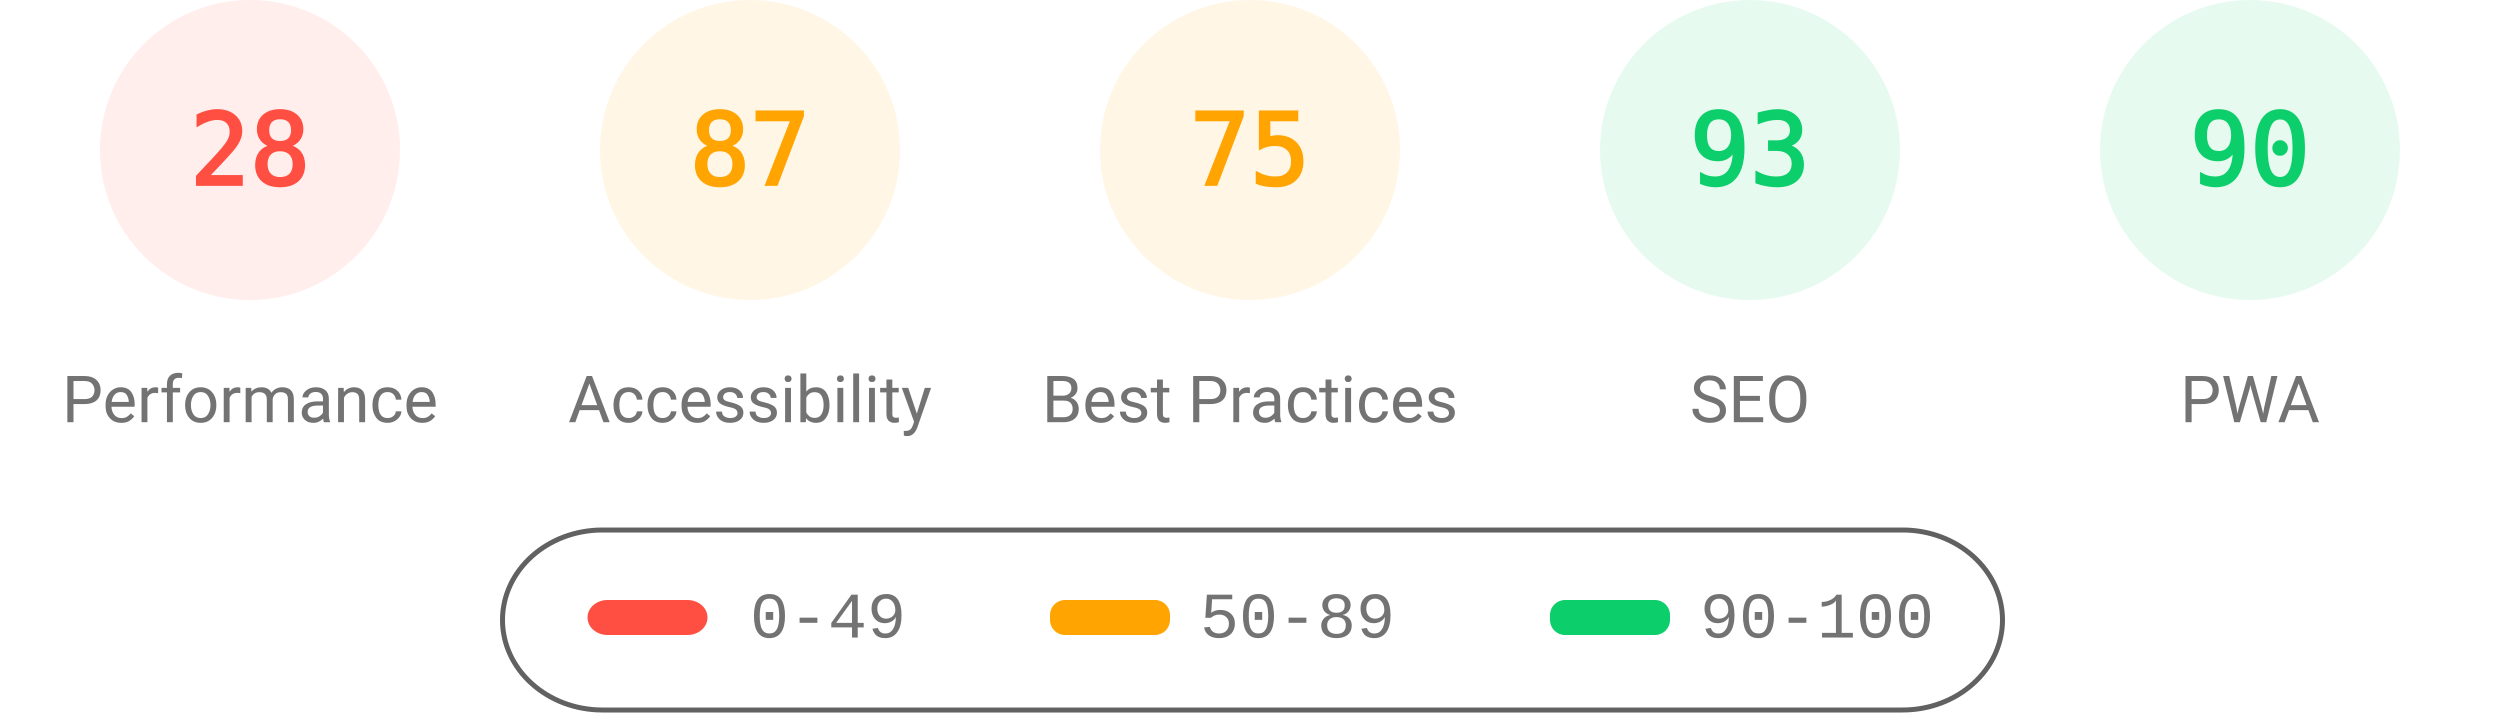
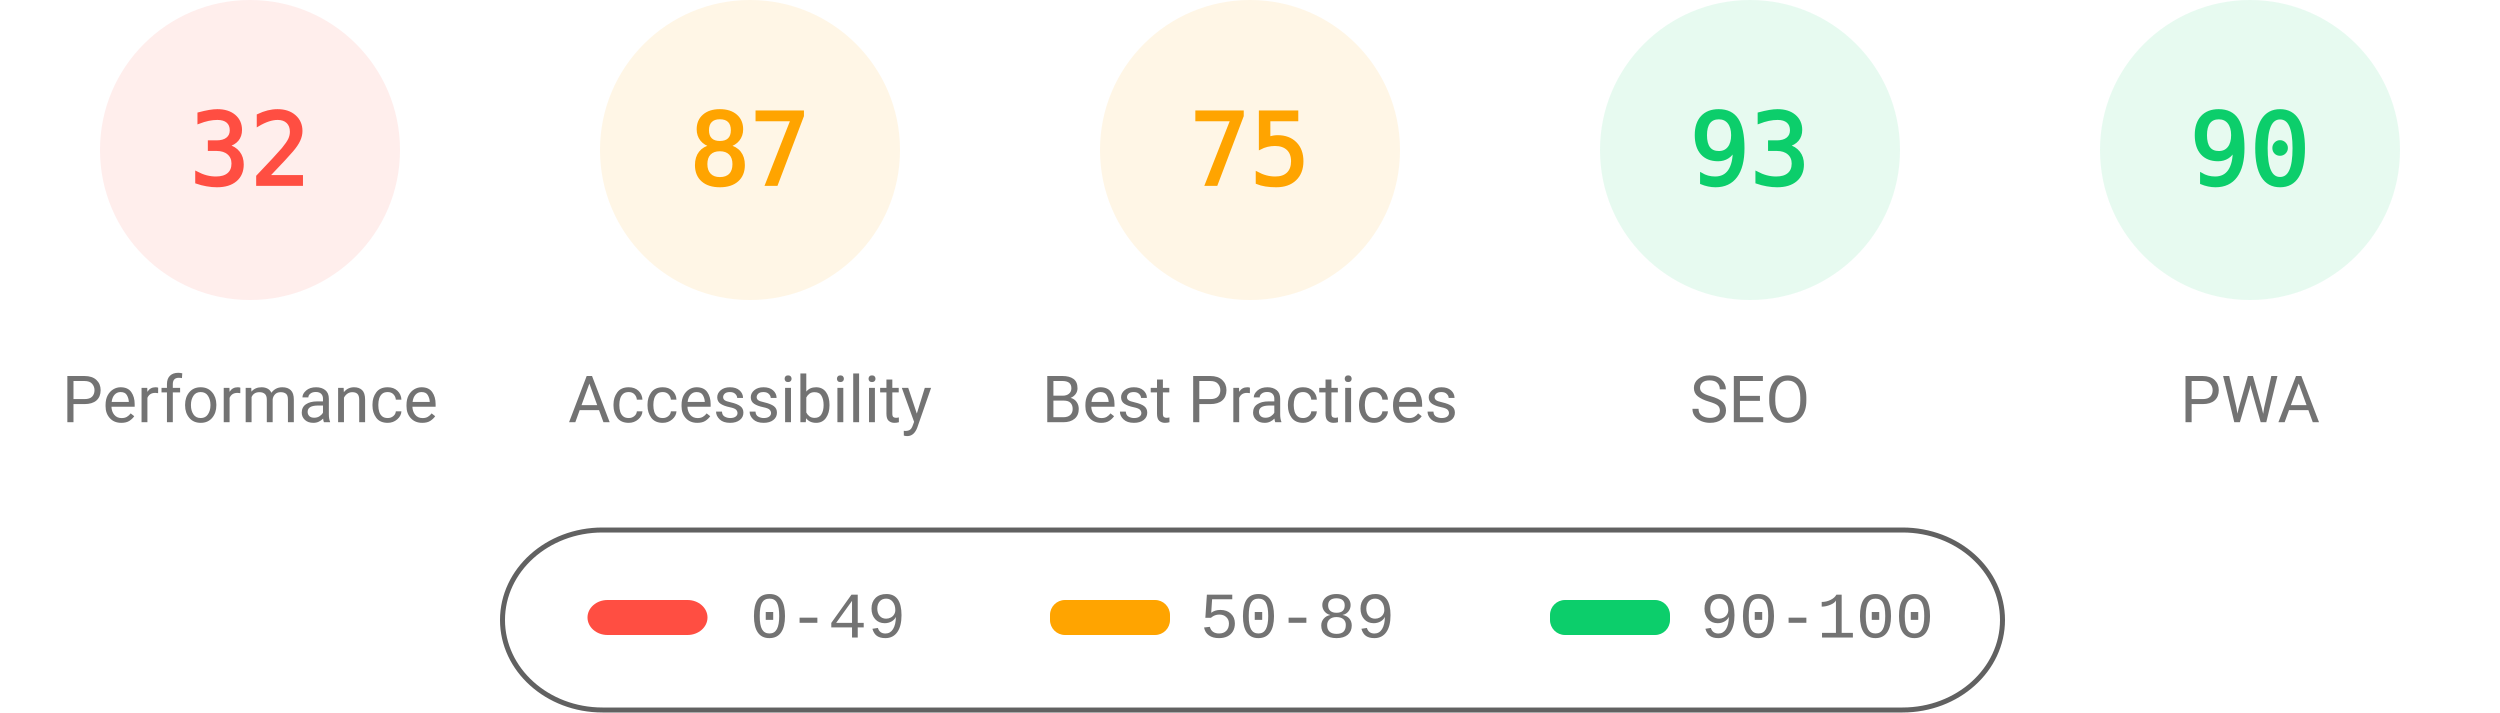
<svg xmlns="http://www.w3.org/2000/svg" fill="none" width="1000" height="285">
  <style>.gauge-base{opacity:.1}.gauge-arc{fill:none;animation-delay:250ms;stroke-linecap:round;transform:rotate(-90deg);transform-origin:100px 60px;animation:load-gauge 1s ease forwards}.guage-text{font-size:40px;font-family:monospace;text-align:center}.guage-red{color:#ff4e42;fill:#ff4e42;stroke:#ff4e42}.guage-orange{color:#ffa400;fill:#ffa400;stroke:#ffa400}.guage-green{color:#0cce6b;fill:#0cce6b;stroke:#0cce6b}.guage-undefined{color:#5c5c5c;fill:#5c5c5c;stroke:#5c5c5c}.guage-title{color:#737373;fill:#737373;stroke:none;font-size:26px;line-height:26px;font-family:Roboto,Halvetica,Arial,sans-serif}@keyframes load-gauge{from{stroke-dasharray:0 352.858}}</style>
  <svg class="guage-div guage-perf guage-red" viewBox="0 0 200 200" width="200" height="200">
    <circle class="gauge-base" r="56" cx="100" cy="60" stroke-width="8" />
-     <circle class="gauge-arc guage-arc-1" r="56" cx="100" cy="60" stroke-width="8" style="stroke-dasharray:98.52,351.858" />
-     <text class="guage-text" x="100" y="60" alignment-baseline="central" dominant-baseline="central" text-anchor="middle">28</text>
+     <circle class="gauge-arc guage-arc-1" r="56" cx="100" cy="60" stroke-width="8" style="stroke-dasharray:112.595,351.858" />
+     <text class="guage-text" x="100" y="60" alignment-baseline="central" dominant-baseline="central" text-anchor="middle">32</text>
    <text class="guage-title" x="100" y="160" alignment-baseline="central" dominant-baseline="central" text-anchor="middle">Performance</text>
  </svg>
  <svg class="guage-div guage-acc guage-orange" viewBox="0 0 200 200" width="200" height="200" x="200">
    <circle class="gauge-base" r="56" cx="100" cy="60" stroke-width="8" />
    <circle class="gauge-arc guage-arc-2" r="56" cx="100" cy="60" stroke-width="8" style="stroke-dasharray:306.116,351.858" />
    <text class="guage-text" x="100" y="60" alignment-baseline="central" dominant-baseline="central" text-anchor="middle">87</text>
    <text class="guage-title" x="100" y="160" alignment-baseline="central" dominant-baseline="central" text-anchor="middle">Accessibility</text>
  </svg>
  <svg class="guage-div guage-best guage-orange" viewBox="0 0 200 200" width="200" height="200" x="400">
    <circle class="gauge-base" r="56" cx="100" cy="60" stroke-width="8" />
    <circle class="gauge-arc guage-arc-3" r="56" cx="100" cy="60" stroke-width="8" style="stroke-dasharray:263.893,351.858" />
    <text class="guage-text" x="100" y="60" alignment-baseline="central" dominant-baseline="central" text-anchor="middle">75</text>
    <text class="guage-title" x="100" y="160" alignment-baseline="central" dominant-baseline="central" text-anchor="middle">Best Practices</text>
  </svg>
  <svg class="guage-div guage-seo guage-green" viewBox="0 0 200 200" width="200" height="200" x="600">
    <circle class="gauge-base" r="56" cx="100" cy="60" stroke-width="8" />
    <circle class="gauge-arc guage-arc-4" r="56" cx="100" cy="60" stroke-width="8" style="stroke-dasharray:327.228,351.858" />
    <text class="guage-text" x="100" y="60" alignment-baseline="central" dominant-baseline="central" text-anchor="middle">93</text>
    <text class="guage-title" x="100" y="160" alignment-baseline="central" dominant-baseline="central" text-anchor="middle">SEO</text>
  </svg>
  <svg class="guage-div guage-pwa guage-green" viewBox="0 0 200 200" width="200" height="200" x="800">
    <circle class="gauge-base" r="56" cx="100" cy="60" stroke-width="8" />
    <circle class="gauge-arc guage-arc-4" r="56" cx="100" cy="60" stroke-width="8" style="stroke-dasharray:316.672,351.858" />
    <text class="guage-text" x="100" y="60" alignment-baseline="central" dominant-baseline="central" text-anchor="middle">90</text>
    <text class="guage-title" x="100" y="160" alignment-baseline="central" dominant-baseline="central" text-anchor="middle">PWA</text>
  </svg>
  <svg width="604" height="76" x="200" y="210">
    <path fill="none" id="canvas_background" d="M-1-1h604v80H-1z" />
    <rect fill-opacity="0" stroke="#616161" stroke-width="2" rx="40" id="svg_2" height="72" width="600" y="2" x="1" fill="#000" />
    <rect stroke="#000" rx="8" id="svg_3" height="14" width="48" y="30" x="35" stroke-opacity="null" stroke-width="0" fill="#ff4e42" />
    <rect stroke="#000" rx="6" id="svg_4" height="14" width="48" y="30" x="220" stroke-opacity="null" stroke-width="0" fill="#ffa400" />
    <rect stroke="#000" rx="6" id="svg_5" height="14" width="48" y="30" x="420" stroke-opacity="null" stroke-width="0" fill="#0cce6b" />
    <text xml:space="preserve" text-anchor="start" font-family="'Courier New', Courier, monospace" font-size="26" id="svg_6" y="45" x="100" stroke-opacity="null" stroke-width="0" stroke="#000" fill="#737373">0-49</text>
    <text xml:space="preserve" text-anchor="start" font-family="'Courier New', Courier, monospace" font-size="26" id="svg_7" y="45" x="280" stroke-opacity="null" stroke-width="0" stroke="#000" fill="#737373">50-89</text>
    <text xml:space="preserve" text-anchor="start" font-family="'Courier New', Courier, monospace" font-size="26" id="svg_8" y="45" x="480" stroke-opacity="null" stroke-width="0" stroke="#000" fill="#737373">90-100</text>
  </svg>
</svg>
